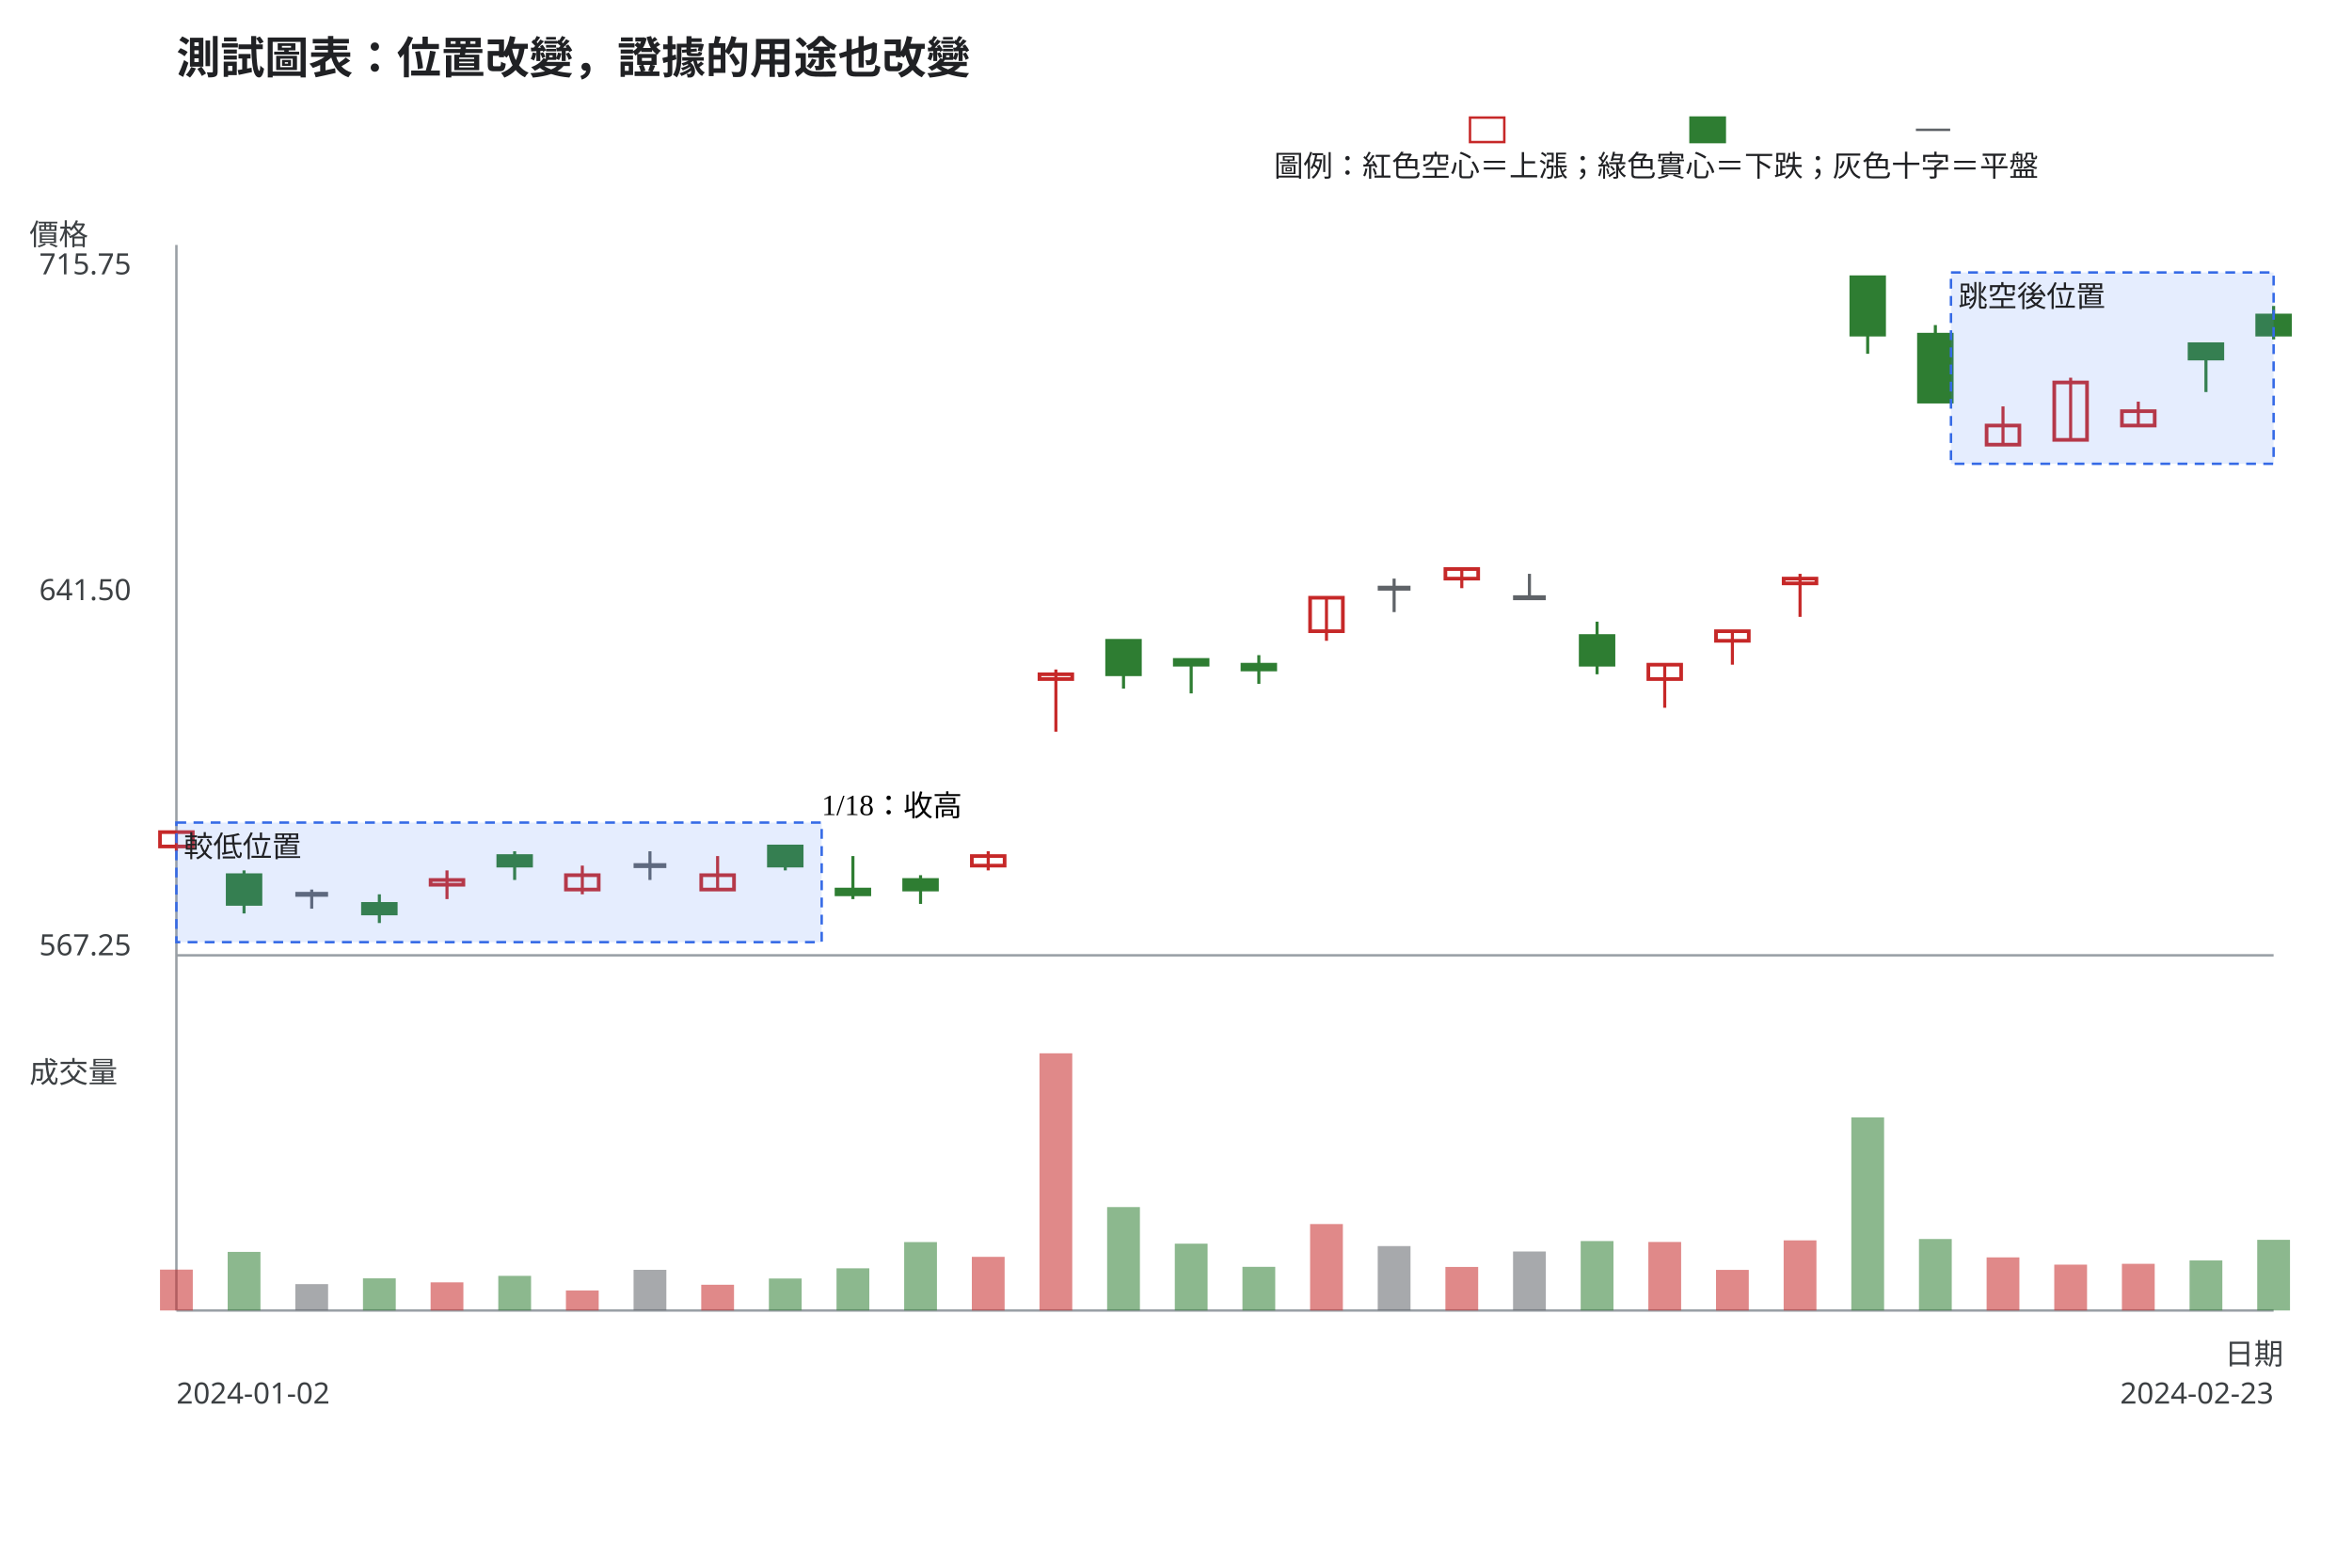
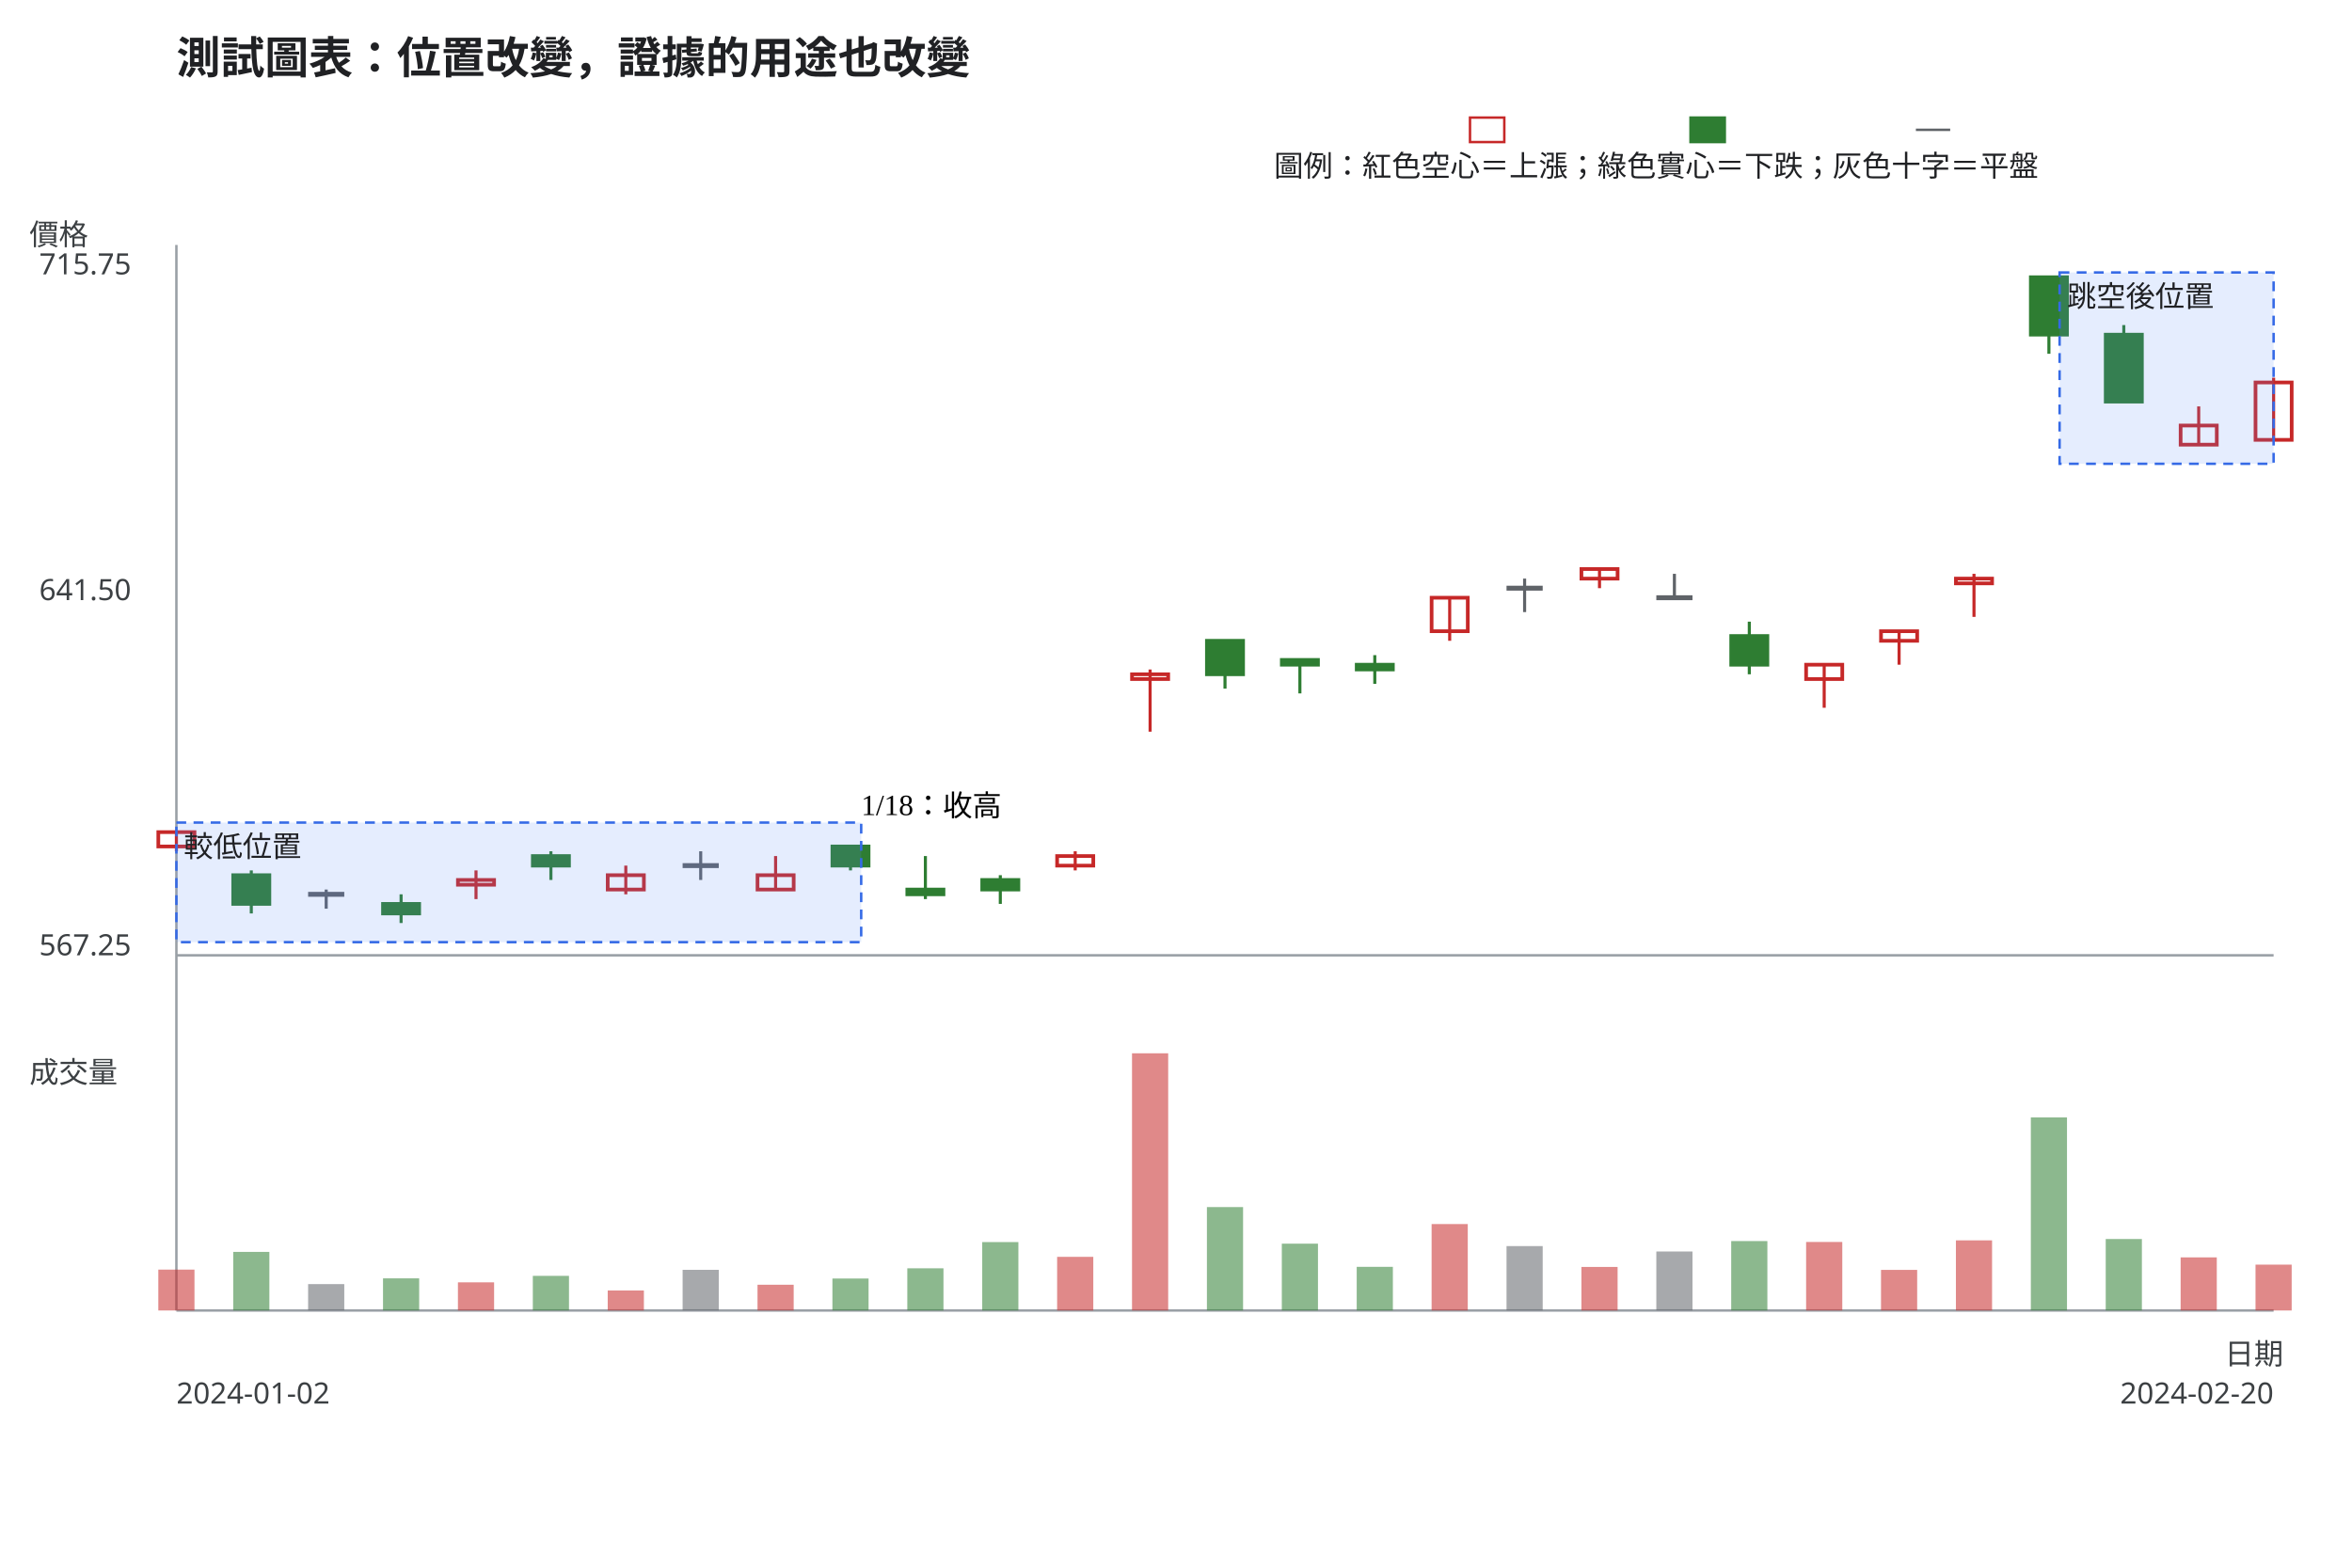
<svg xmlns="http://www.w3.org/2000/svg" aria-labelledby="chart-title chart-desc" height="640.00" role="img" viewBox="0 0 960.00 640.00" width="960.00">
  <style>.chart-heading{font:600 18px sans-serif;fill:#202124}.axis{stroke:#9aa0a6;stroke-width:1}.axis-label{font:12px sans-serif;fill:#3c4043}.legend-text,.annotation-label,.indicator-label{font:12px sans-serif;fill:#202124}.candle-wick{stroke-width:1.25}.volume-bar{fill-opacity:.55}.annotation{stroke-dasharray:4 3}.indicator-line{stroke-width:1.5}.sma{stroke:#1565c0}.ema{stroke:#8e24aa}.bollinger{stroke:#ef6c00}.atr{stroke:#455a64}.rsi{stroke:#00695c}.kd-k{stroke:#1565c0}.kd-d{stroke:#ef6c00}.macd{stroke:#6a1b9a}.macd-signal{stroke:#d81b60}.macd-histogram{stroke:#546e7a}</style>
  <defs>
    <marker id="arrowhead" markerHeight="6.00" markerWidth="6.00" orient="auto" refX="5.00" refY="3.00">
      <path d="M 0 0 L 6 3 L 0 6 z" fill="#5d4037" />
    </marker>
  </defs>
  <text class="chart-heading" x="72.00" y="30.00">測試圖表：位置改變，證據的用途也改變</text>
  <g class="axes">
    <line class="axis" x1="72.00" x2="72.00" y1="100.00" y2="535.00" />
    <line class="axis" x1="72.00" x2="928.00" y1="390.00" y2="390.00" />
    <line class="axis" x1="72.00" x2="928.00" y1="535.00" y2="535.00" />
    <text class="axis-label" x="12.00" y="100.00">價格</text>
    <text class="axis-label" x="16.00" y="112.00">715.75</text>
    <text class="axis-label" x="16.00" y="245.00">641.50</text>
    <text class="axis-label" x="16.00" y="390.00">567.25</text>
    <text class="axis-label" x="12.00" y="442.00">成交量</text>
    <text class="axis-label" x="908.00" y="557.00">日期</text>
  </g>
  <g class="date-labels">
    <text class="axis-label" text-anchor="start" x="72.00" y="573.00">2024-01-02</text>
-     <text class="axis-label" text-anchor="end" x="928.00" y="573.00">2024-02-23</text>
+     <text class="axis-label" text-anchor="end" x="928.00" y="573.00">2024-02-20</text>
  </g>
  <g class="price-candles">
    <line class="candle-wick up" data-direction="up" stroke="#c62828" x1="72.00" x2="72.00" y1="339.71" y2="347.53" />
-     <rect class="candle-body up hollow" data-direction="up" fill="none" height="5.86" stroke="#c62828" stroke-width="1.50" width="13.38" x="65.31" y="339.71" />
-     <line class="candle-wick down" data-direction="down" stroke="#2e7d32" x1="99.61" x2="99.61" y1="355.34" y2="372.91" />
-     <rect class="candle-body down solid" data-direction="down" fill="#2e7d32" height="11.72" stroke="#2e7d32" stroke-width="1.50" width="13.38" x="92.93" y="357.29" />
-     <line class="candle-wick doji" data-direction="doji" stroke="#5f6368" x1="127.23" x2="127.23" y1="363.15" y2="370.96" />
-     <line class="candle-body doji cross" data-direction="doji" stroke="#5f6368" stroke-width="2.00" x1="120.54" x2="133.91" y1="365.10" y2="365.10" />
-     <line class="candle-wick down" data-direction="down" stroke="#2e7d32" x1="154.84" x2="154.84" y1="365.10" y2="376.82" />
-     <rect class="candle-body down solid" data-direction="down" fill="#2e7d32" height="3.91" stroke="#2e7d32" stroke-width="1.50" width="13.38" x="148.15" y="369.01" />
-     <line class="candle-wick up" data-direction="up" stroke="#c62828" x1="182.45" x2="182.45" y1="355.34" y2="367.05" />
-     <rect class="candle-body up hollow" data-direction="up" fill="none" height="1.95" stroke="#c62828" stroke-width="1.50" width="13.38" x="175.76" y="359.24" />
-     <line class="candle-wick down" data-direction="down" stroke="#2e7d32" x1="210.06" x2="210.06" y1="347.53" y2="359.24" />
-     <rect class="candle-body down solid" data-direction="down" fill="#2e7d32" height="3.91" stroke="#2e7d32" stroke-width="1.50" width="13.38" x="203.38" y="349.48" />
-     <line class="candle-wick up" data-direction="up" stroke="#c62828" x1="237.68" x2="237.68" y1="353.38" y2="365.10" />
-     <rect class="candle-body up hollow" data-direction="up" fill="none" height="5.86" stroke="#c62828" stroke-width="1.50" width="13.38" x="230.99" y="357.29" />
-     <line class="candle-wick doji" data-direction="doji" stroke="#5f6368" x1="265.29" x2="265.29" y1="347.53" y2="359.24" />
-     <line class="candle-body doji cross" data-direction="doji" stroke="#5f6368" stroke-width="2.00" x1="258.60" x2="271.98" y1="353.38" y2="353.38" />
-     <line class="candle-wick up" data-direction="up" stroke="#c62828" x1="292.90" x2="292.90" y1="349.48" y2="363.15" />
-     <rect class="candle-body up hollow" data-direction="up" fill="none" height="5.86" stroke="#c62828" stroke-width="1.50" width="13.38" x="286.22" y="357.29" />
-     <line class="candle-wick down" data-direction="down" stroke="#2e7d32" x1="320.52" x2="320.52" y1="345.57" y2="355.34" />
-     <rect class="candle-body down solid" data-direction="down" fill="#2e7d32" height="7.81" stroke="#2e7d32" stroke-width="1.50" width="13.38" x="313.83" y="345.57" />
-     <line class="candle-wick down" data-direction="down" stroke="#2e7d32" x1="348.13" x2="348.13" y1="349.48" y2="367.05" />
-     <rect class="candle-body down solid" data-direction="down" fill="#2e7d32" height="1.95" stroke="#2e7d32" stroke-width="1.50" width="13.38" x="341.44" y="363.15" />
-     <line class="candle-wick down" data-direction="down" stroke="#2e7d32" x1="375.74" x2="375.74" y1="357.29" y2="369.01" />
-     <rect class="candle-body down solid" data-direction="down" fill="#2e7d32" height="3.91" stroke="#2e7d32" stroke-width="1.50" width="13.38" x="369.05" y="359.24" />
-     <line class="candle-wick up" data-direction="up" stroke="#c62828" x1="403.35" x2="403.35" y1="347.53" y2="355.34" />
-     <rect class="candle-body up hollow" data-direction="up" fill="none" height="3.91" stroke="#c62828" stroke-width="1.50" width="13.38" x="396.67" y="349.48" />
-     <line class="candle-wick up" data-direction="up" stroke="#c62828" x1="430.97" x2="430.97" y1="273.32" y2="298.70" />
-     <rect class="candle-body up hollow" data-direction="up" fill="none" height="1.95" stroke="#c62828" stroke-width="1.50" width="13.38" x="424.28" y="275.27" />
-     <line class="candle-wick down" data-direction="down" stroke="#2e7d32" x1="458.58" x2="458.58" y1="261.60" y2="281.13" />
-     <rect class="candle-body down solid" data-direction="down" fill="#2e7d32" height="13.67" stroke="#2e7d32" stroke-width="1.50" width="13.38" x="451.89" y="261.60" />
-     <line class="candle-wick down" data-direction="down" stroke="#2e7d32" x1="486.19" x2="486.19" y1="269.41" y2="283.08" />
-     <rect class="candle-body down solid" data-direction="down" fill="#2e7d32" height="1.95" stroke="#2e7d32" stroke-width="1.50" width="13.38" x="479.51" y="269.41" />
-     <line class="candle-wick down" data-direction="down" stroke="#2e7d32" x1="513.81" x2="513.81" y1="267.46" y2="279.18" />
-     <rect class="candle-body down solid" data-direction="down" fill="#2e7d32" height="1.95" stroke="#2e7d32" stroke-width="1.50" width="13.38" x="507.12" y="271.36" />
-     <line class="candle-wick up" data-direction="up" stroke="#c62828" x1="541.42" x2="541.42" y1="244.02" y2="261.60" />
-     <rect class="candle-body up hollow" data-direction="up" fill="none" height="13.67" stroke="#c62828" stroke-width="1.50" width="13.38" x="534.73" y="244.02" />
-     <line class="candle-wick doji" data-direction="doji" stroke="#5f6368" x1="569.03" x2="569.03" y1="236.21" y2="249.88" />
-     <line class="candle-body doji cross" data-direction="doji" stroke="#5f6368" stroke-width="2.00" x1="562.34" x2="575.72" y1="240.12" y2="240.12" />
-     <line class="candle-wick up" data-direction="up" stroke="#c62828" x1="596.65" x2="596.65" y1="232.31" y2="240.12" />
-     <rect class="candle-body up hollow" data-direction="up" fill="none" height="3.91" stroke="#c62828" stroke-width="1.50" width="13.38" x="589.96" y="232.31" />
-     <line class="candle-wick doji" data-direction="doji" stroke="#5f6368" x1="624.26" x2="624.26" y1="234.26" y2="244.02" />
-     <line class="candle-body doji cross" data-direction="doji" stroke="#5f6368" stroke-width="2.00" x1="617.57" x2="630.95" y1="244.02" y2="244.02" />
-     <line class="candle-wick down" data-direction="down" stroke="#2e7d32" x1="651.87" x2="651.87" y1="253.79" y2="275.27" />
-     <rect class="candle-body down solid" data-direction="down" fill="#2e7d32" height="11.72" stroke="#2e7d32" stroke-width="1.50" width="13.38" x="645.18" y="259.65" />
-     <line class="candle-wick up" data-direction="up" stroke="#c62828" x1="679.48" x2="679.48" y1="271.36" y2="288.94" />
-     <rect class="candle-body up hollow" data-direction="up" fill="none" height="5.86" stroke="#c62828" stroke-width="1.50" width="13.38" x="672.80" y="271.36" />
-     <line class="candle-wick up" data-direction="up" stroke="#c62828" x1="707.10" x2="707.10" y1="257.69" y2="271.36" />
-     <rect class="candle-body up hollow" data-direction="up" fill="none" height="3.91" stroke="#c62828" stroke-width="1.50" width="13.38" x="700.41" y="257.69" />
-     <line class="candle-wick up" data-direction="up" stroke="#c62828" x1="734.71" x2="734.71" y1="234.26" y2="251.84" />
-     <rect class="candle-body up hollow" data-direction="up" fill="none" height="1.95" stroke="#c62828" stroke-width="1.50" width="13.38" x="728.02" y="236.21" />
-     <line class="candle-wick down" data-direction="down" stroke="#2e7d32" x1="762.32" x2="762.32" y1="113.18" y2="144.43" />
-     <rect class="candle-body down solid" data-direction="down" fill="#2e7d32" height="23.43" stroke="#2e7d32" stroke-width="1.50" width="13.38" x="755.64" y="113.18" />
-     <line class="candle-wick down" data-direction="down" stroke="#2e7d32" x1="789.94" x2="789.94" y1="132.71" y2="163.96" />
-     <rect class="candle-body down solid" data-direction="down" fill="#2e7d32" height="27.34" stroke="#2e7d32" stroke-width="1.50" width="13.38" x="783.25" y="136.62" />
-     <line class="candle-wick up" data-direction="up" stroke="#c62828" x1="817.55" x2="817.55" y1="165.91" y2="181.53" />
-     <rect class="candle-body up hollow" data-direction="up" fill="none" height="7.81" stroke="#c62828" stroke-width="1.50" width="13.38" x="810.86" y="173.72" />
-     <line class="candle-wick up" data-direction="up" stroke="#c62828" x1="845.16" x2="845.16" y1="154.19" y2="179.58" />
-     <rect class="candle-body up hollow" data-direction="up" fill="none" height="23.43" stroke="#c62828" stroke-width="1.50" width="13.38" x="838.47" y="156.14" />
-     <line class="candle-wick up" data-direction="up" stroke="#c62828" x1="872.77" x2="872.77" y1="163.96" y2="173.72" />
-     <rect class="candle-body up hollow" data-direction="up" fill="none" height="5.86" stroke="#c62828" stroke-width="1.50" width="13.38" x="866.09" y="167.86" />
-     <line class="candle-wick down" data-direction="down" stroke="#2e7d32" x1="900.39" x2="900.39" y1="140.52" y2="160.05" />
-     <rect class="candle-body down solid" data-direction="down" fill="#2e7d32" height="5.86" stroke="#2e7d32" stroke-width="1.50" width="13.38" x="893.70" y="140.52" />
-     <line class="candle-wick down" data-direction="down" stroke="#2e7d32" x1="928.00" x2="928.00" y1="124.90" y2="138.57" />
-     <rect class="candle-body down solid" data-direction="down" fill="#2e7d32" height="7.81" stroke="#2e7d32" stroke-width="1.50" width="13.38" x="921.31" y="128.80" />
+     <rect class="candle-body up hollow" data-direction="up" fill="none" height="5.86" stroke="#c62828" stroke-width="1.50" width="14.76" x="64.62" y="339.71" />
+     <line class="candle-wick down" data-direction="down" stroke="#2e7d32" x1="102.57" x2="102.57" y1="355.34" y2="372.91" />
+     <rect class="candle-body down solid" data-direction="down" fill="#2e7d32" height="11.72" stroke="#2e7d32" stroke-width="1.50" width="14.76" x="95.19" y="357.29" />
+     <line class="candle-wick doji" data-direction="doji" stroke="#5f6368" x1="133.14" x2="133.14" y1="363.15" y2="370.96" />
+     <line class="candle-body doji cross" data-direction="doji" stroke="#5f6368" stroke-width="2.00" x1="125.76" x2="140.52" y1="365.10" y2="365.10" />
+     <line class="candle-wick down" data-direction="down" stroke="#2e7d32" x1="163.71" x2="163.71" y1="365.10" y2="376.82" />
+     <rect class="candle-body down solid" data-direction="down" fill="#2e7d32" height="3.91" stroke="#2e7d32" stroke-width="1.50" width="14.76" x="156.33" y="369.01" />
+     <line class="candle-wick up" data-direction="up" stroke="#c62828" x1="194.29" x2="194.29" y1="355.34" y2="367.05" />
+     <rect class="candle-body up hollow" data-direction="up" fill="none" height="1.95" stroke="#c62828" stroke-width="1.50" width="14.76" x="186.91" y="359.24" />
+     <line class="candle-wick down" data-direction="down" stroke="#2e7d32" x1="224.86" x2="224.86" y1="347.53" y2="359.24" />
+     <rect class="candle-body down solid" data-direction="down" fill="#2e7d32" height="3.91" stroke="#2e7d32" stroke-width="1.50" width="14.76" x="217.48" y="349.48" />
+     <line class="candle-wick up" data-direction="up" stroke="#c62828" x1="255.43" x2="255.43" y1="353.38" y2="365.10" />
+     <rect class="candle-body up hollow" data-direction="up" fill="none" height="5.86" stroke="#c62828" stroke-width="1.50" width="14.76" x="248.05" y="357.29" />
+     <line class="candle-wick doji" data-direction="doji" stroke="#5f6368" x1="286.00" x2="286.00" y1="347.53" y2="359.24" />
+     <line class="candle-body doji cross" data-direction="doji" stroke="#5f6368" stroke-width="2.00" x1="278.62" x2="293.38" y1="353.38" y2="353.38" />
+     <line class="candle-wick up" data-direction="up" stroke="#c62828" x1="316.57" x2="316.57" y1="349.48" y2="363.15" />
+     <rect class="candle-body up hollow" data-direction="up" fill="none" height="5.86" stroke="#c62828" stroke-width="1.50" width="14.76" x="309.19" y="357.29" />
+     <line class="candle-wick down" data-direction="down" stroke="#2e7d32" x1="347.14" x2="347.14" y1="345.57" y2="355.34" />
+     <rect class="candle-body down solid" data-direction="down" fill="#2e7d32" height="7.81" stroke="#2e7d32" stroke-width="1.50" width="14.76" x="339.76" y="345.57" />
+     <line class="candle-wick down" data-direction="down" stroke="#2e7d32" x1="377.71" x2="377.71" y1="349.48" y2="367.05" />
+     <rect class="candle-body down solid" data-direction="down" fill="#2e7d32" height="1.95" stroke="#2e7d32" stroke-width="1.50" width="14.76" x="370.33" y="363.15" />
+     <line class="candle-wick down" data-direction="down" stroke="#2e7d32" x1="408.29" x2="408.29" y1="357.29" y2="369.01" />
+     <rect class="candle-body down solid" data-direction="down" fill="#2e7d32" height="3.91" stroke="#2e7d32" stroke-width="1.50" width="14.76" x="400.91" y="359.24" />
+     <line class="candle-wick up" data-direction="up" stroke="#c62828" x1="438.86" x2="438.86" y1="347.53" y2="355.34" />
+     <rect class="candle-body up hollow" data-direction="up" fill="none" height="3.91" stroke="#c62828" stroke-width="1.50" width="14.76" x="431.48" y="349.48" />
+     <line class="candle-wick up" data-direction="up" stroke="#c62828" x1="469.43" x2="469.43" y1="273.32" y2="298.70" />
+     <rect class="candle-body up hollow" data-direction="up" fill="none" height="1.95" stroke="#c62828" stroke-width="1.50" width="14.76" x="462.05" y="275.27" />
+     <line class="candle-wick down" data-direction="down" stroke="#2e7d32" x1="500.00" x2="500.00" y1="261.60" y2="281.13" />
+     <rect class="candle-body down solid" data-direction="down" fill="#2e7d32" height="13.67" stroke="#2e7d32" stroke-width="1.50" width="14.76" x="492.62" y="261.60" />
+     <line class="candle-wick down" data-direction="down" stroke="#2e7d32" x1="530.57" x2="530.57" y1="269.41" y2="283.08" />
+     <rect class="candle-body down solid" data-direction="down" fill="#2e7d32" height="1.95" stroke="#2e7d32" stroke-width="1.50" width="14.76" x="523.19" y="269.41" />
+     <line class="candle-wick down" data-direction="down" stroke="#2e7d32" x1="561.14" x2="561.14" y1="267.46" y2="279.18" />
+     <rect class="candle-body down solid" data-direction="down" fill="#2e7d32" height="1.95" stroke="#2e7d32" stroke-width="1.50" width="14.76" x="553.76" y="271.36" />
+     <line class="candle-wick up" data-direction="up" stroke="#c62828" x1="591.71" x2="591.71" y1="244.02" y2="261.60" />
+     <rect class="candle-body up hollow" data-direction="up" fill="none" height="13.67" stroke="#c62828" stroke-width="1.50" width="14.76" x="584.33" y="244.02" />
+     <line class="candle-wick doji" data-direction="doji" stroke="#5f6368" x1="622.29" x2="622.29" y1="236.21" y2="249.88" />
+     <line class="candle-body doji cross" data-direction="doji" stroke="#5f6368" stroke-width="2.00" x1="614.91" x2="629.67" y1="240.12" y2="240.12" />
+     <line class="candle-wick up" data-direction="up" stroke="#c62828" x1="652.86" x2="652.86" y1="232.31" y2="240.12" />
+     <rect class="candle-body up hollow" data-direction="up" fill="none" height="3.91" stroke="#c62828" stroke-width="1.50" width="14.76" x="645.48" y="232.31" />
+     <line class="candle-wick doji" data-direction="doji" stroke="#5f6368" x1="683.43" x2="683.43" y1="234.26" y2="244.02" />
+     <line class="candle-body doji cross" data-direction="doji" stroke="#5f6368" stroke-width="2.00" x1="676.05" x2="690.81" y1="244.02" y2="244.02" />
+     <line class="candle-wick down" data-direction="down" stroke="#2e7d32" x1="714.00" x2="714.00" y1="253.79" y2="275.27" />
+     <rect class="candle-body down solid" data-direction="down" fill="#2e7d32" height="11.72" stroke="#2e7d32" stroke-width="1.50" width="14.76" x="706.62" y="259.65" />
+     <line class="candle-wick up" data-direction="up" stroke="#c62828" x1="744.57" x2="744.57" y1="271.36" y2="288.94" />
+     <rect class="candle-body up hollow" data-direction="up" fill="none" height="5.86" stroke="#c62828" stroke-width="1.50" width="14.76" x="737.19" y="271.36" />
+     <line class="candle-wick up" data-direction="up" stroke="#c62828" x1="775.14" x2="775.14" y1="257.69" y2="271.36" />
+     <rect class="candle-body up hollow" data-direction="up" fill="none" height="3.91" stroke="#c62828" stroke-width="1.50" width="14.76" x="767.76" y="257.69" />
+     <line class="candle-wick up" data-direction="up" stroke="#c62828" x1="805.71" x2="805.71" y1="234.26" y2="251.84" />
+     <rect class="candle-body up hollow" data-direction="up" fill="none" height="1.95" stroke="#c62828" stroke-width="1.50" width="14.76" x="798.33" y="236.21" />
+     <line class="candle-wick down" data-direction="down" stroke="#2e7d32" x1="836.29" x2="836.29" y1="113.18" y2="144.43" />
+     <rect class="candle-body down solid" data-direction="down" fill="#2e7d32" height="23.43" stroke="#2e7d32" stroke-width="1.50" width="14.76" x="828.91" y="113.18" />
+     <line class="candle-wick down" data-direction="down" stroke="#2e7d32" x1="866.86" x2="866.86" y1="132.71" y2="163.96" />
+     <rect class="candle-body down solid" data-direction="down" fill="#2e7d32" height="27.34" stroke="#2e7d32" stroke-width="1.50" width="14.76" x="859.48" y="136.62" />
+     <line class="candle-wick up" data-direction="up" stroke="#c62828" x1="897.43" x2="897.43" y1="165.91" y2="181.53" />
+     <rect class="candle-body up hollow" data-direction="up" fill="none" height="7.81" stroke="#c62828" stroke-width="1.50" width="14.76" x="890.05" y="173.72" />
+     <line class="candle-wick up" data-direction="up" stroke="#c62828" x1="928.00" x2="928.00" y1="154.19" y2="179.58" />
+     <rect class="candle-body up hollow" data-direction="up" fill="none" height="23.43" stroke="#c62828" stroke-width="1.50" width="14.76" x="920.62" y="156.14" />
  </g>
  <g class="volume-bars">
-     <rect class="volume-bar up" data-direction="up" fill="#c62828" height="16.69" width="13.38" x="65.31" y="518.31" />
-     <rect class="volume-bar down" data-direction="down" fill="#2e7d32" height="23.92" width="13.38" x="92.93" y="511.08" />
-     <rect class="volume-bar doji" data-direction="doji" fill="#5f6368" height="10.77" width="13.38" x="120.54" y="524.23" />
-     <rect class="volume-bar down" data-direction="down" fill="#2e7d32" height="13.12" width="13.38" x="148.15" y="521.88" />
-     <rect class="volume-bar up" data-direction="up" fill="#c62828" height="11.49" width="13.38" x="175.76" y="523.51" />
-     <rect class="volume-bar down" data-direction="down" fill="#2e7d32" height="14.14" width="13.38" x="203.38" y="520.86" />
-     <rect class="volume-bar up" data-direction="up" fill="#c62828" height="8.17" width="13.38" x="230.99" y="526.83" />
-     <rect class="volume-bar doji" data-direction="doji" fill="#5f6368" height="16.60" width="13.38" x="258.60" y="518.40" />
-     <rect class="volume-bar up" data-direction="up" fill="#c62828" height="10.51" width="13.38" x="286.22" y="524.49" />
-     <rect class="volume-bar down" data-direction="down" fill="#2e7d32" height="13.05" width="13.38" x="313.83" y="521.95" />
-     <rect class="volume-bar down" data-direction="down" fill="#2e7d32" height="17.22" width="13.38" x="341.44" y="517.78" />
-     <rect class="volume-bar down" data-direction="down" fill="#2e7d32" height="27.93" width="13.38" x="369.05" y="507.07" />
-     <rect class="volume-bar up" data-direction="up" fill="#c62828" height="21.90" width="13.38" x="396.67" y="513.10" />
-     <rect class="volume-bar up" data-direction="up" fill="#c62828" height="105.00" width="13.38" x="424.28" y="430.00" />
-     <rect class="volume-bar down" data-direction="down" fill="#2e7d32" height="42.22" width="13.38" x="451.89" y="492.78" />
-     <rect class="volume-bar down" data-direction="down" fill="#2e7d32" height="27.28" width="13.38" x="479.51" y="507.72" />
-     <rect class="volume-bar down" data-direction="down" fill="#2e7d32" height="17.82" width="13.38" x="507.12" y="517.18" />
-     <rect class="volume-bar up" data-direction="up" fill="#c62828" height="35.29" width="13.38" x="534.73" y="499.71" />
-     <rect class="volume-bar doji" data-direction="doji" fill="#5f6368" height="26.29" width="13.38" x="562.34" y="508.71" />
-     <rect class="volume-bar up" data-direction="up" fill="#c62828" height="17.78" width="13.38" x="589.96" y="517.22" />
-     <rect class="volume-bar doji" data-direction="doji" fill="#5f6368" height="24.08" width="13.38" x="617.57" y="510.92" />
-     <rect class="volume-bar down" data-direction="down" fill="#2e7d32" height="28.34" width="13.38" x="645.18" y="506.66" />
-     <rect class="volume-bar up" data-direction="up" fill="#c62828" height="27.97" width="13.38" x="672.80" y="507.03" />
-     <rect class="volume-bar up" data-direction="up" fill="#c62828" height="16.57" width="13.38" x="700.41" y="518.43" />
-     <rect class="volume-bar up" data-direction="up" fill="#c62828" height="28.63" width="13.38" x="728.02" y="506.37" />
-     <rect class="volume-bar down" data-direction="down" fill="#2e7d32" height="78.83" width="13.38" x="755.64" y="456.17" />
-     <rect class="volume-bar down" data-direction="down" fill="#2e7d32" height="29.18" width="13.38" x="783.25" y="505.82" />
-     <rect class="volume-bar up" data-direction="up" fill="#c62828" height="21.68" width="13.38" x="810.86" y="513.32" />
-     <rect class="volume-bar up" data-direction="up" fill="#c62828" height="18.72" width="13.38" x="838.47" y="516.28" />
-     <rect class="volume-bar up" data-direction="up" fill="#c62828" height="19.06" width="13.38" x="866.09" y="515.94" />
-     <rect class="volume-bar down" data-direction="down" fill="#2e7d32" height="20.43" width="13.38" x="893.70" y="514.57" />
-     <rect class="volume-bar down" data-direction="down" fill="#2e7d32" height="28.85" width="13.38" x="921.31" y="506.15" />
+     <rect class="volume-bar up" data-direction="up" fill="#c62828" height="16.69" width="14.76" x="64.62" y="518.31" />
+     <rect class="volume-bar down" data-direction="down" fill="#2e7d32" height="23.92" width="14.76" x="95.19" y="511.08" />
+     <rect class="volume-bar doji" data-direction="doji" fill="#5f6368" height="10.77" width="14.76" x="125.76" y="524.23" />
+     <rect class="volume-bar down" data-direction="down" fill="#2e7d32" height="13.12" width="14.76" x="156.33" y="521.88" />
+     <rect class="volume-bar up" data-direction="up" fill="#c62828" height="11.49" width="14.76" x="186.91" y="523.51" />
+     <rect class="volume-bar down" data-direction="down" fill="#2e7d32" height="14.14" width="14.76" x="217.48" y="520.86" />
+     <rect class="volume-bar up" data-direction="up" fill="#c62828" height="8.17" width="14.76" x="248.05" y="526.83" />
+     <rect class="volume-bar doji" data-direction="doji" fill="#5f6368" height="16.60" width="14.76" x="278.62" y="518.40" />
+     <rect class="volume-bar up" data-direction="up" fill="#c62828" height="10.51" width="14.76" x="309.19" y="524.49" />
+     <rect class="volume-bar down" data-direction="down" fill="#2e7d32" height="13.05" width="14.76" x="339.76" y="521.95" />
+     <rect class="volume-bar down" data-direction="down" fill="#2e7d32" height="17.22" width="14.76" x="370.33" y="517.78" />
+     <rect class="volume-bar down" data-direction="down" fill="#2e7d32" height="27.93" width="14.76" x="400.91" y="507.07" />
+     <rect class="volume-bar up" data-direction="up" fill="#c62828" height="21.90" width="14.76" x="431.48" y="513.10" />
+     <rect class="volume-bar up" data-direction="up" fill="#c62828" height="105.00" width="14.76" x="462.05" y="430.00" />
+     <rect class="volume-bar down" data-direction="down" fill="#2e7d32" height="42.22" width="14.76" x="492.62" y="492.78" />
+     <rect class="volume-bar down" data-direction="down" fill="#2e7d32" height="27.28" width="14.76" x="523.19" y="507.72" />
+     <rect class="volume-bar down" data-direction="down" fill="#2e7d32" height="17.82" width="14.76" x="553.76" y="517.18" />
+     <rect class="volume-bar up" data-direction="up" fill="#c62828" height="35.29" width="14.76" x="584.33" y="499.71" />
+     <rect class="volume-bar doji" data-direction="doji" fill="#5f6368" height="26.29" width="14.76" x="614.91" y="508.71" />
+     <rect class="volume-bar up" data-direction="up" fill="#c62828" height="17.78" width="14.76" x="645.48" y="517.22" />
+     <rect class="volume-bar doji" data-direction="doji" fill="#5f6368" height="24.08" width="14.76" x="676.05" y="510.92" />
+     <rect class="volume-bar down" data-direction="down" fill="#2e7d32" height="28.34" width="14.76" x="706.62" y="506.66" />
+     <rect class="volume-bar up" data-direction="up" fill="#c62828" height="27.97" width="14.76" x="737.19" y="507.03" />
+     <rect class="volume-bar up" data-direction="up" fill="#c62828" height="16.57" width="14.76" x="767.76" y="518.43" />
+     <rect class="volume-bar up" data-direction="up" fill="#c62828" height="28.63" width="14.76" x="798.33" y="506.37" />
+     <rect class="volume-bar down" data-direction="down" fill="#2e7d32" height="78.83" width="14.76" x="828.91" y="456.17" />
+     <rect class="volume-bar down" data-direction="down" fill="#2e7d32" height="29.18" width="14.76" x="859.48" y="505.82" />
+     <rect class="volume-bar up" data-direction="up" fill="#c62828" height="21.68" width="14.76" x="890.05" y="513.32" />
+     <rect class="volume-bar up" data-direction="up" fill="#c62828" height="18.72" width="14.76" x="920.62" y="516.28" />
  </g>
  <g class="legend">
    <rect class="legend-up hollow" fill="none" height="10.00" stroke="#c62828" width="14.00" x="600.00" y="48.00" />
    <rect class="legend-down solid" fill="#2e7d32" height="10.00" stroke="#2e7d32" width="14.00" x="690.00" y="48.00" />
    <line class="legend-doji cross" stroke="#5f6368" x1="782.00" x2="796.00" y1="53.00" y2="53.00" />
    <text class="legend-text" x="520.00" y="72.00">圖例：紅色空心＝上漲；綠色實心＝下跌；灰色十字＝平盤</text>
  </g>
  <g class="annotations">
-     <text class="annotation label" data-annotation="label" x="335.38" y="332.76">1/18：收高</text>
-     <rect class="annotation zone" data-annotation="zone" fill="#5b8ff9" fill-opacity="0.16" height="48.82" stroke="#356ae6" width="263.38" x="72.00" y="335.81" />
+     <text class="annotation label" data-annotation="label" x="351.51" y="332.76">1/18：收高</text>
+     <rect class="annotation zone" data-annotation="zone" fill="#5b8ff9" fill-opacity="0.16" height="48.82" stroke="#356ae6" width="279.51" x="72.00" y="335.81" />
    <text class="annotation-label" x="75.00" y="349.81">較低位置</text>
-     <rect class="annotation zone" data-annotation="zone" fill="#5b8ff9" fill-opacity="0.16" height="78.11" stroke="#356ae6" width="131.69" x="796.31" y="111.23" />
-     <text class="annotation-label" x="799.31" y="125.23">跳空後位置</text>
+     <rect class="annotation zone" data-annotation="zone" fill="#5b8ff9" fill-opacity="0.16" height="78.11" stroke="#356ae6" width="87.35" x="840.65" y="111.23" />
+     <text class="annotation-label" x="843.65" y="125.23">跳空後位置</text>
  </g>
</svg>
